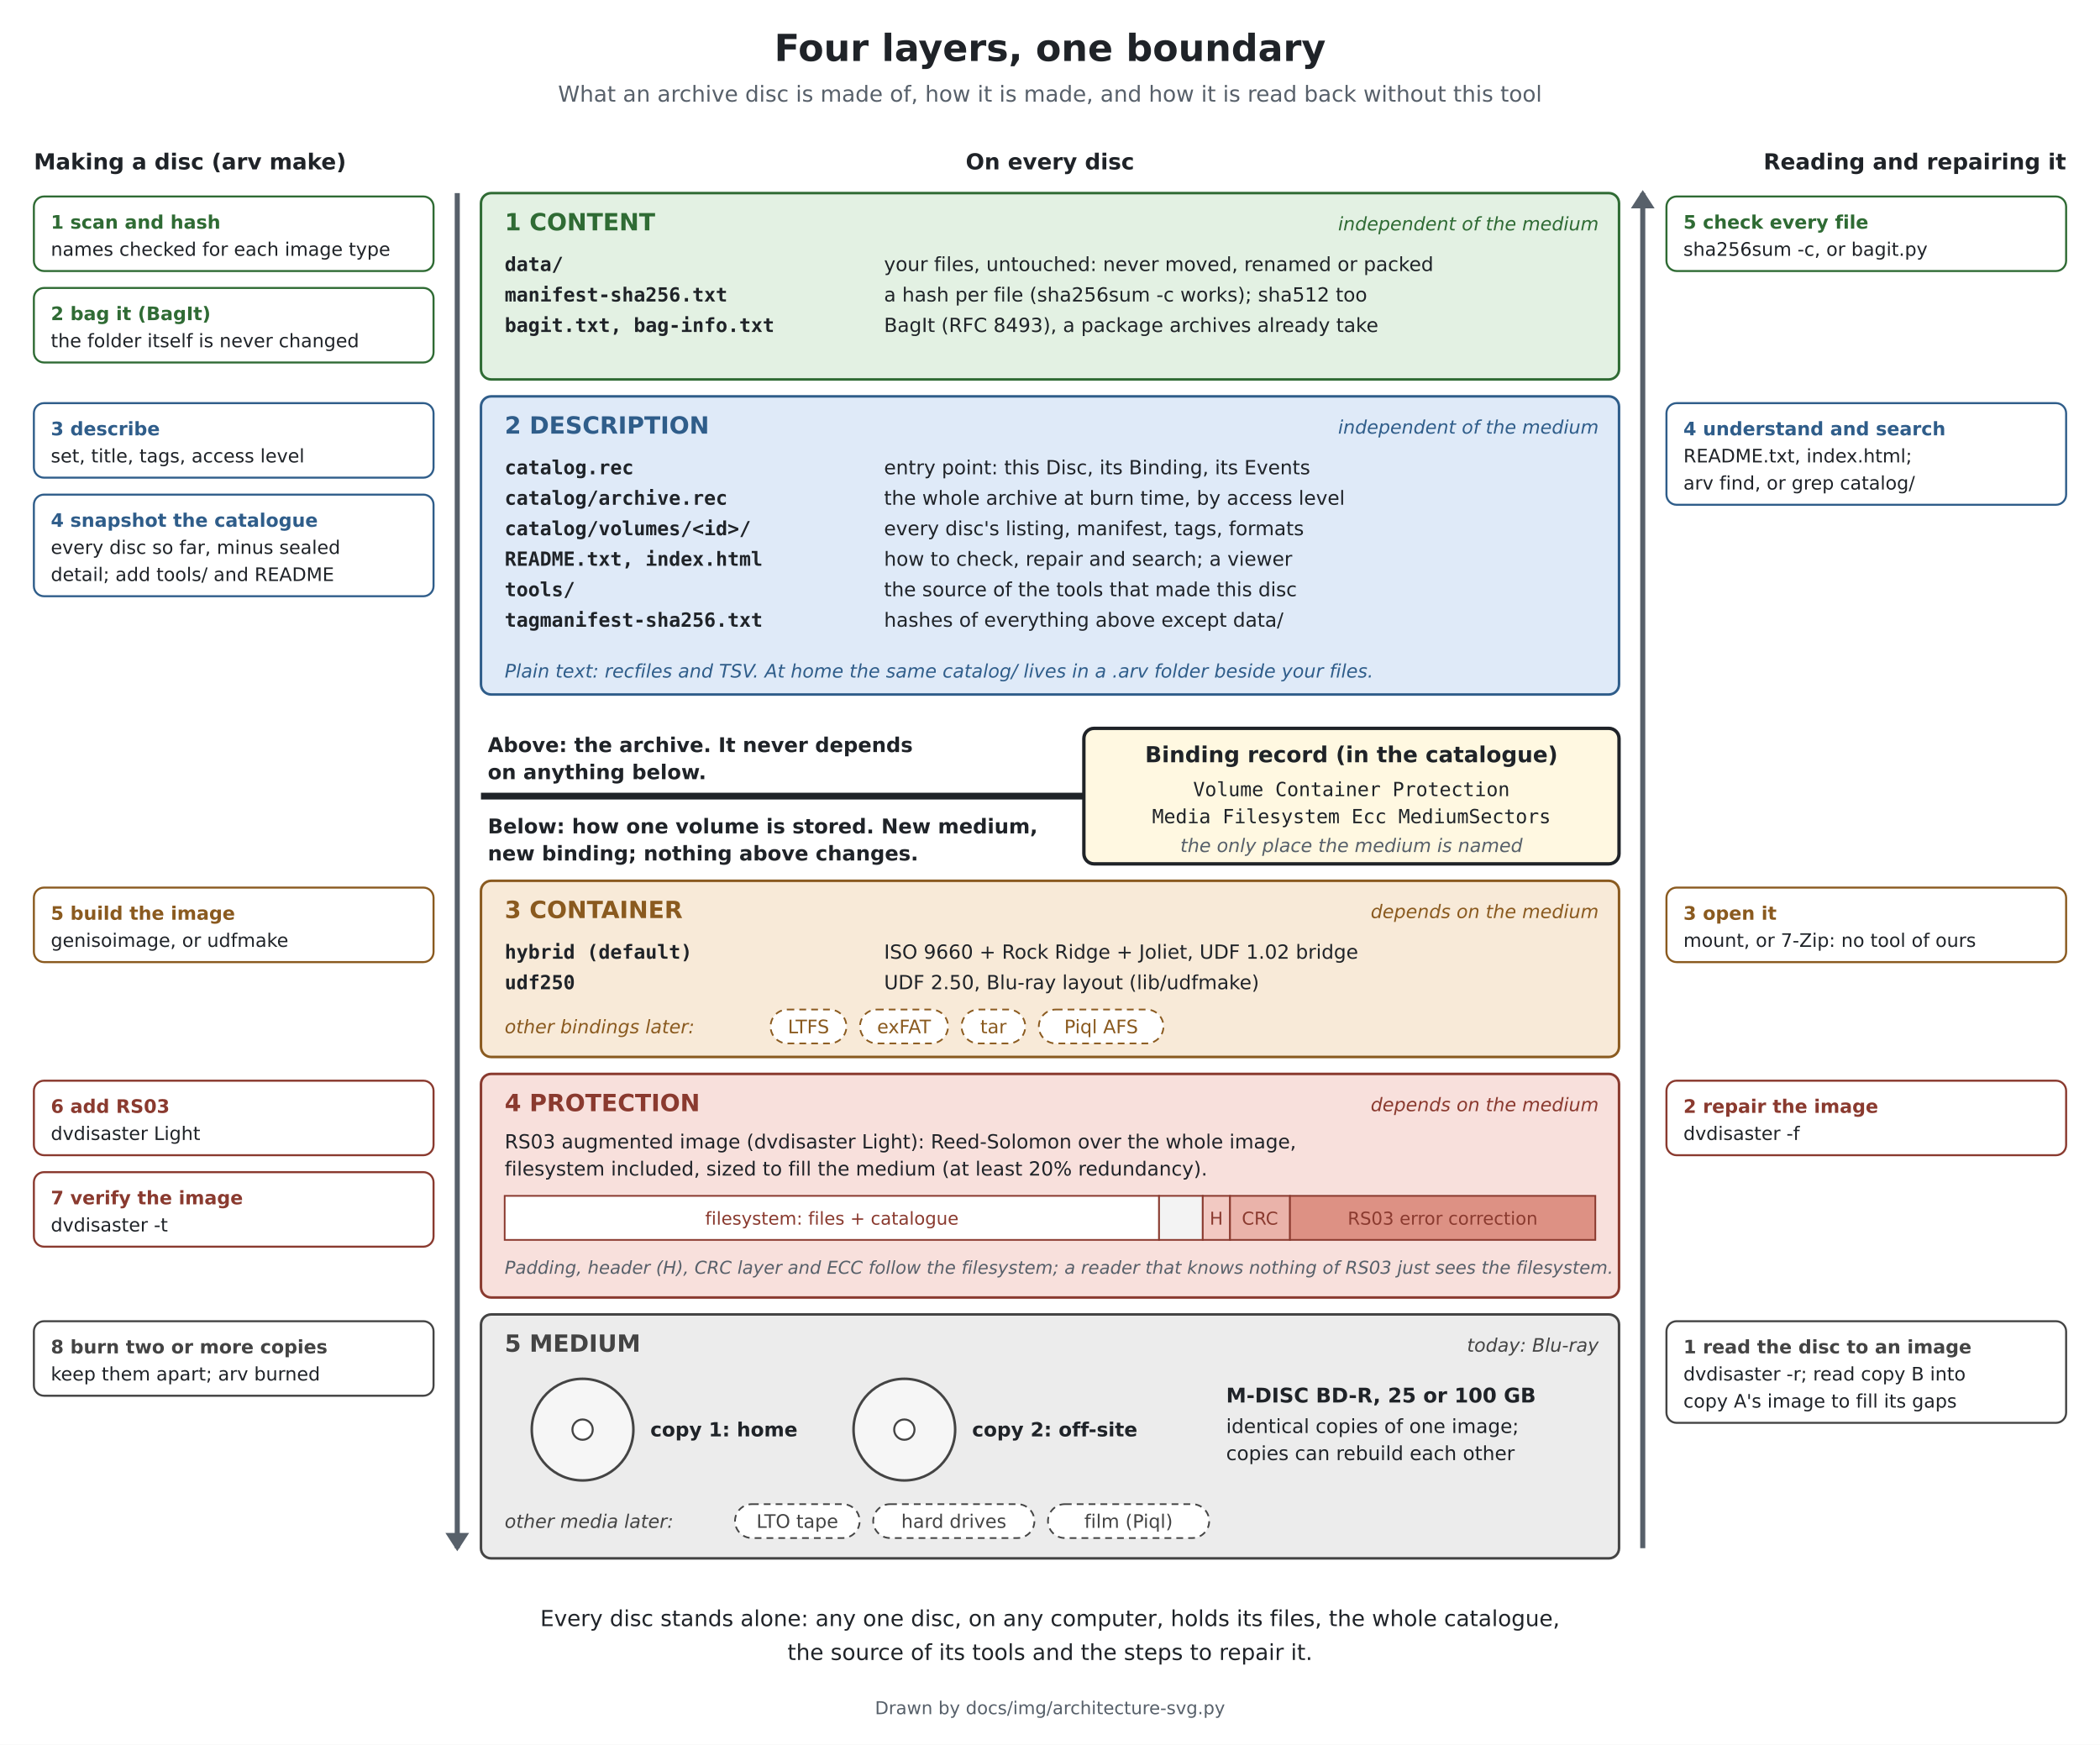
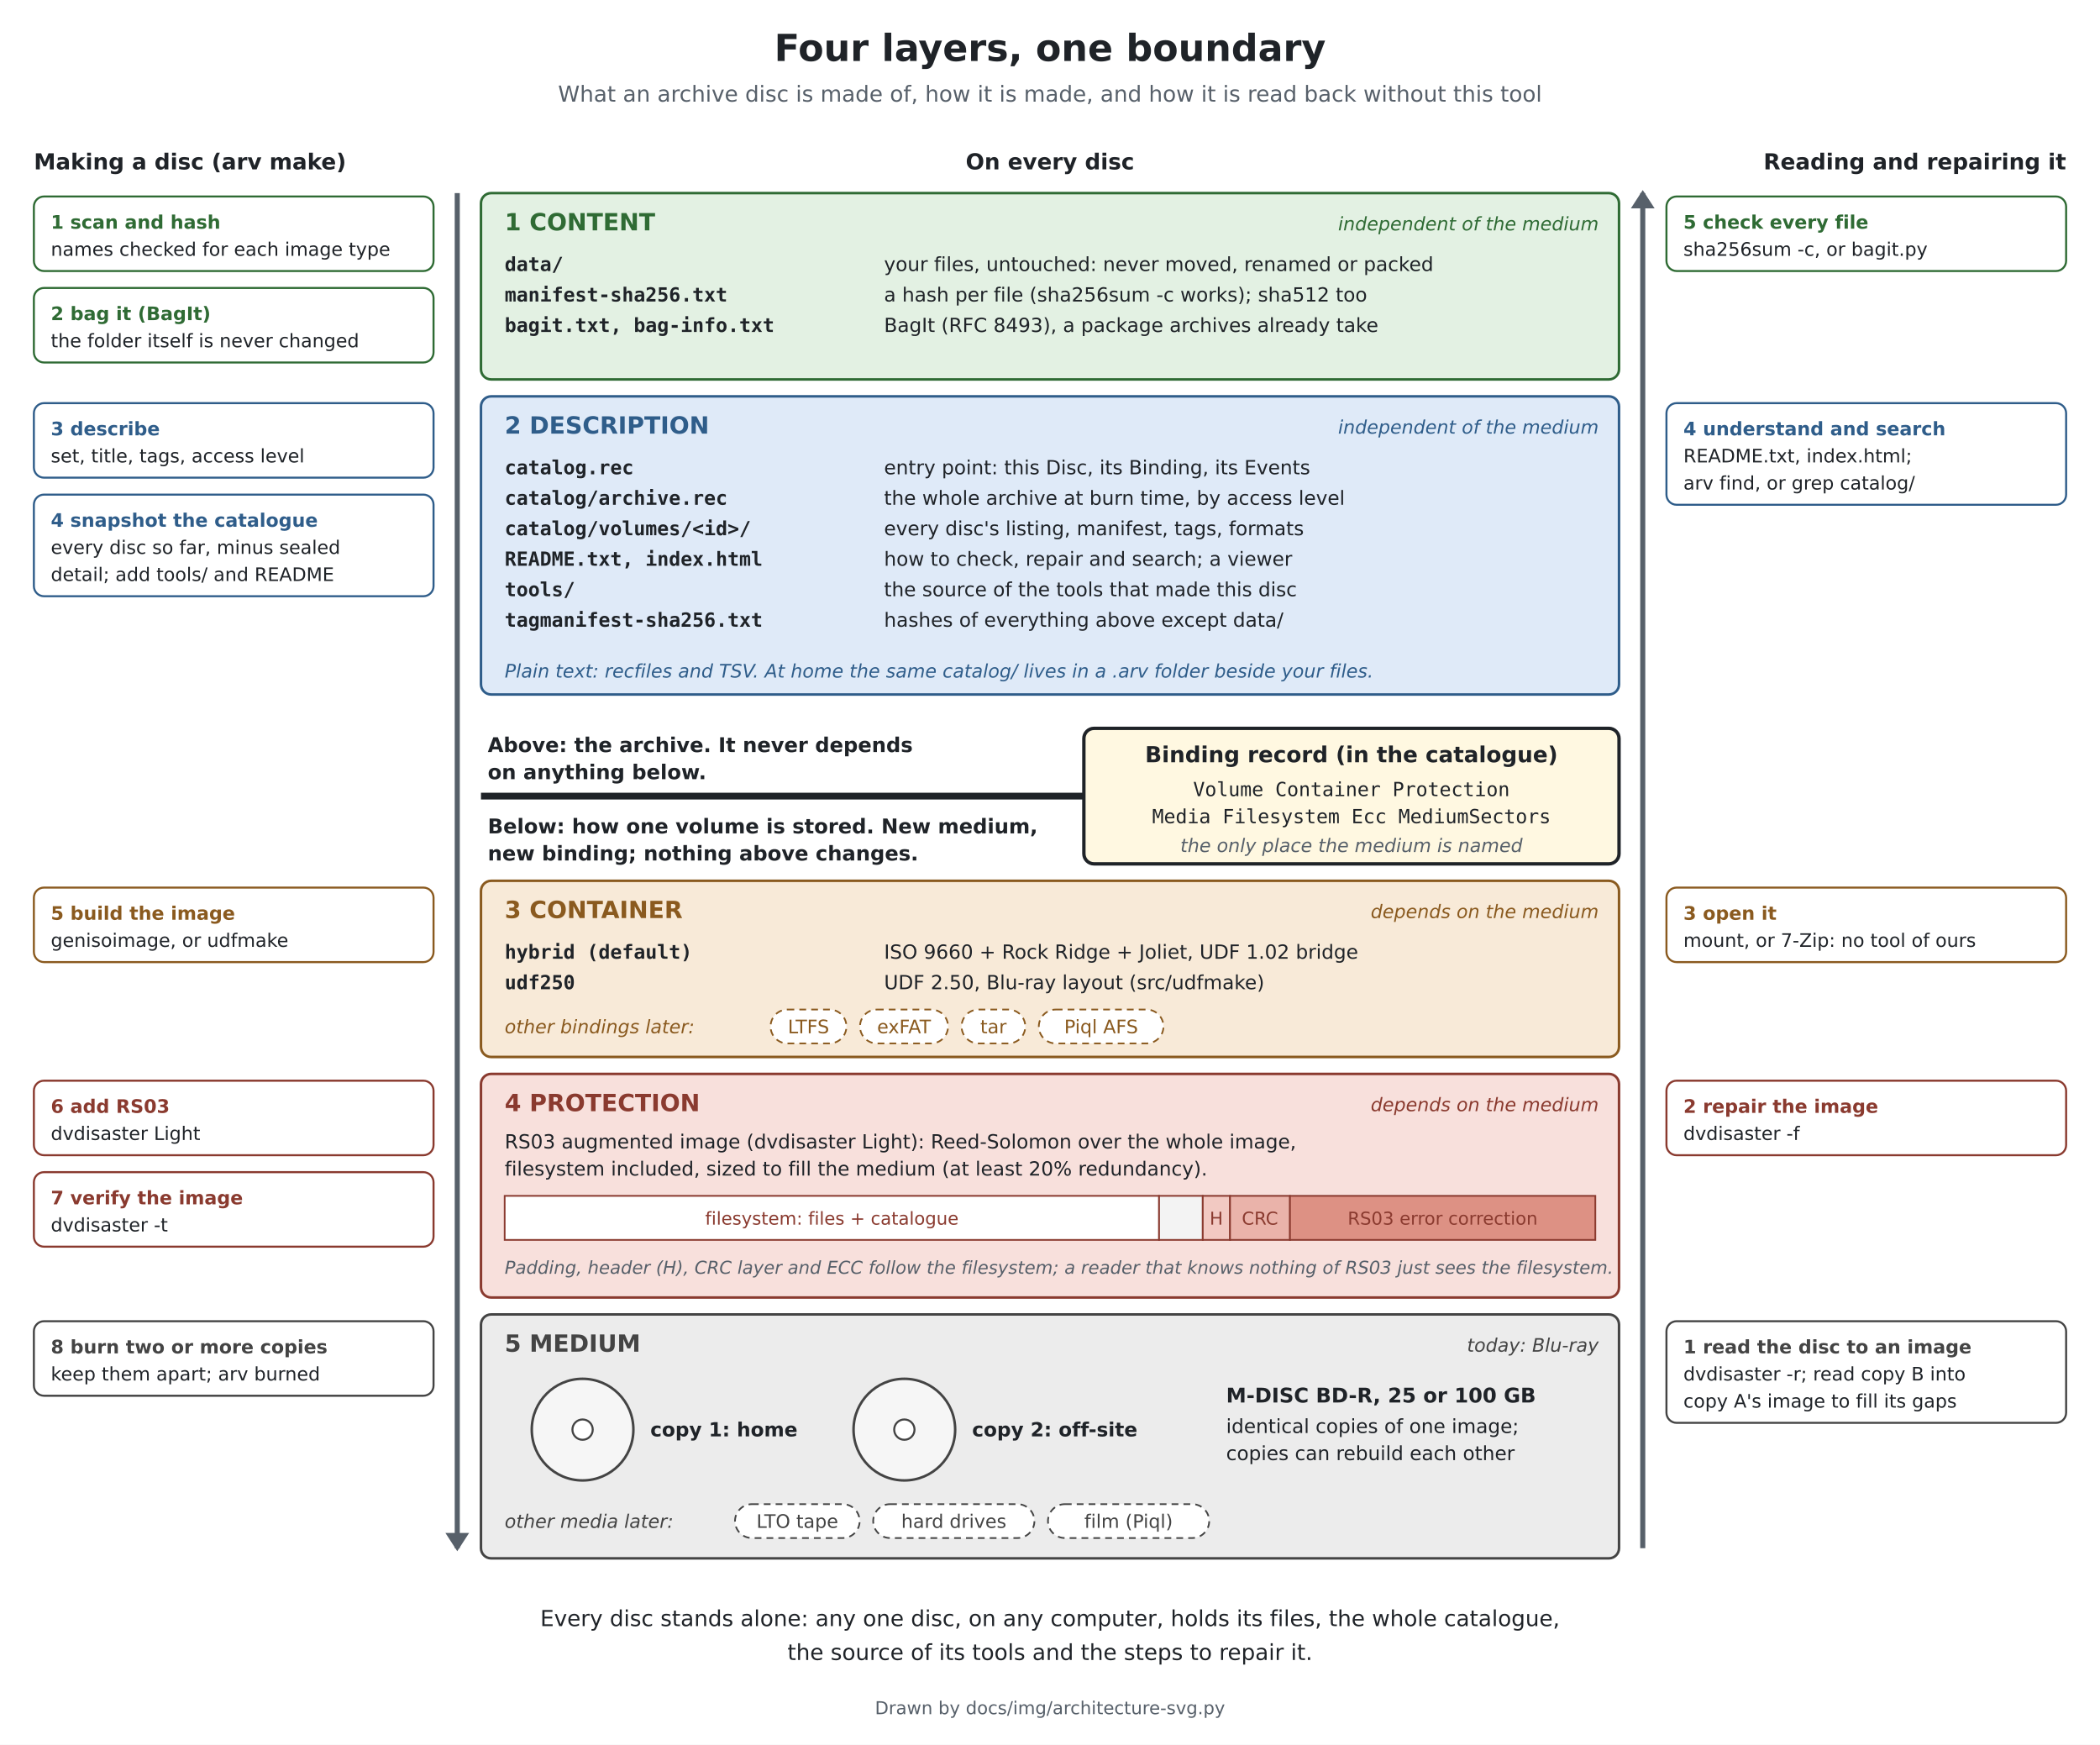
<svg xmlns="http://www.w3.org/2000/svg" width="1240" height="1030" viewBox="0 0 1240 1030">
  <rect width="100%" height="100%" fill="#ffffff" />
  <text x="620.0" y="36" font-size="22" font-weight="bold" fill="#1f2328" text-anchor="middle" font-family="DejaVu Sans, Helvetica, Arial, sans-serif">Four layers, one boundary</text>
  <text x="620.0" y="60" font-size="13" font-weight="normal" fill="#57606a" text-anchor="middle" font-family="DejaVu Sans, Helvetica, Arial, sans-serif">What an archive disc is made of, how it is made, and how it is read back without this tool</text>
  <text x="20" y="100" font-size="13" font-weight="bold" fill="#1f2328" text-anchor="start" font-family="DejaVu Sans, Helvetica, Arial, sans-serif">Making a disc (arv make)</text>
  <text x="620.0" y="100" font-size="13" font-weight="bold" fill="#1f2328" text-anchor="middle" font-family="DejaVu Sans, Helvetica, Arial, sans-serif">On every disc</text>
  <text x="1220" y="100" font-size="13" font-weight="bold" fill="#1f2328" text-anchor="end" font-family="DejaVu Sans, Helvetica, Arial, sans-serif">Reading and repairing it</text>
  <rect x="284" y="114" width="672" height="110" rx="6" fill="#e3f1e3" stroke="#2f6b34" stroke-width="1.5" />
  <text x="298" y="136" font-size="14" font-weight="bold" fill="#2f6b34" text-anchor="start" font-family="DejaVu Sans, Helvetica, Arial, sans-serif">1  CONTENT</text>
  <text x="944" y="136" font-size="11" font-weight="normal" fill="#2f6b34" text-anchor="end" font-style="italic" font-family="DejaVu Sans, Helvetica, Arial, sans-serif">independent of the medium</text>
  <text x="298" y="160" font-size="11.5" font-weight="bold" fill="#1f2328" text-anchor="start" font-family="DejaVu Sans Mono, Menlo, Consolas, monospace">data/</text>
  <text x="522" y="160" font-size="11.5" font-weight="normal" fill="#1f2328" text-anchor="start" font-family="DejaVu Sans, Helvetica, Arial, sans-serif">your files, untouched: never moved, renamed or packed</text>
  <text x="298" y="178" font-size="11.5" font-weight="bold" fill="#1f2328" text-anchor="start" font-family="DejaVu Sans Mono, Menlo, Consolas, monospace">manifest-sha256.txt</text>
  <text x="522" y="178" font-size="11.5" font-weight="normal" fill="#1f2328" text-anchor="start" font-family="DejaVu Sans, Helvetica, Arial, sans-serif">a hash per file (sha256sum -c works); sha512 too</text>
  <text x="298" y="196" font-size="11.5" font-weight="bold" fill="#1f2328" text-anchor="start" font-family="DejaVu Sans Mono, Menlo, Consolas, monospace">bagit.txt, bag-info.txt</text>
  <text x="522" y="196" font-size="11.5" font-weight="normal" fill="#1f2328" text-anchor="start" font-family="DejaVu Sans, Helvetica, Arial, sans-serif">BagIt (RFC 8493), a package archives already take</text>
  <rect x="284" y="234" width="672" height="176" rx="6" fill="#dfeaf8" stroke="#2f5d8a" stroke-width="1.5" />
  <text x="298" y="256" font-size="14" font-weight="bold" fill="#2f5d8a" text-anchor="start" font-family="DejaVu Sans, Helvetica, Arial, sans-serif">2  DESCRIPTION</text>
  <text x="944" y="256" font-size="11" font-weight="normal" fill="#2f5d8a" text-anchor="end" font-style="italic" font-family="DejaVu Sans, Helvetica, Arial, sans-serif">independent of the medium</text>
  <text x="298" y="280" font-size="11.5" font-weight="bold" fill="#1f2328" text-anchor="start" font-family="DejaVu Sans Mono, Menlo, Consolas, monospace">catalog.rec</text>
  <text x="522" y="280" font-size="11.5" font-weight="normal" fill="#1f2328" text-anchor="start" font-family="DejaVu Sans, Helvetica, Arial, sans-serif">entry point: this Disc, its Binding, its Events</text>
  <text x="298" y="298" font-size="11.5" font-weight="bold" fill="#1f2328" text-anchor="start" font-family="DejaVu Sans Mono, Menlo, Consolas, monospace">catalog/archive.rec</text>
  <text x="522" y="298" font-size="11.5" font-weight="normal" fill="#1f2328" text-anchor="start" font-family="DejaVu Sans, Helvetica, Arial, sans-serif">the whole archive at burn time, by access level</text>
  <text x="298" y="316" font-size="11.5" font-weight="bold" fill="#1f2328" text-anchor="start" font-family="DejaVu Sans Mono, Menlo, Consolas, monospace">catalog/volumes/&lt;id&gt;/</text>
  <text x="522" y="316" font-size="11.5" font-weight="normal" fill="#1f2328" text-anchor="start" font-family="DejaVu Sans, Helvetica, Arial, sans-serif">every disc's listing, manifest, tags, formats</text>
  <text x="298" y="334" font-size="11.5" font-weight="bold" fill="#1f2328" text-anchor="start" font-family="DejaVu Sans Mono, Menlo, Consolas, monospace">README.txt, index.html</text>
  <text x="522" y="334" font-size="11.5" font-weight="normal" fill="#1f2328" text-anchor="start" font-family="DejaVu Sans, Helvetica, Arial, sans-serif">how to check, repair and search; a viewer</text>
  <text x="298" y="352" font-size="11.5" font-weight="bold" fill="#1f2328" text-anchor="start" font-family="DejaVu Sans Mono, Menlo, Consolas, monospace">tools/</text>
  <text x="522" y="352" font-size="11.5" font-weight="normal" fill="#1f2328" text-anchor="start" font-family="DejaVu Sans, Helvetica, Arial, sans-serif">the source of the tools that made this disc</text>
  <text x="298" y="370" font-size="11.5" font-weight="bold" fill="#1f2328" text-anchor="start" font-family="DejaVu Sans Mono, Menlo, Consolas, monospace">tagmanifest-sha256.txt</text>
  <text x="522" y="370" font-size="11.5" font-weight="normal" fill="#1f2328" text-anchor="start" font-family="DejaVu Sans, Helvetica, Arial, sans-serif">hashes of everything above except data/</text>
  <text x="298" y="400" font-size="11" font-weight="normal" fill="#2f5d8a" text-anchor="start" font-style="italic" font-family="DejaVu Sans, Helvetica, Arial, sans-serif">Plain text: recfiles and TSV. At home the same catalog/ lives in a .arv folder beside your files.</text>
  <line x1="284" y1="470" x2="956" y2="470" stroke="#1f2328" stroke-width="4" />
  <text x="288" y="444" font-size="12" font-weight="bold" fill="#1f2328" text-anchor="start" font-family="DejaVu Sans, Helvetica, Arial, sans-serif">Above: the archive. It never depends</text>
  <text x="288" y="460" font-size="12" font-weight="bold" fill="#1f2328" text-anchor="start" font-family="DejaVu Sans, Helvetica, Arial, sans-serif">on anything below.</text>
  <text x="288" y="492" font-size="12" font-weight="bold" fill="#1f2328" text-anchor="start" font-family="DejaVu Sans, Helvetica, Arial, sans-serif">Below: how one volume is stored. New medium,</text>
  <text x="288" y="508" font-size="12" font-weight="bold" fill="#1f2328" text-anchor="start" font-family="DejaVu Sans, Helvetica, Arial, sans-serif">new binding; nothing above changes.</text>
  <rect x="640" y="430" width="316" height="80" rx="6" fill="#fff8e1" stroke="#1f2328" stroke-width="2" />
  <text x="798.0" y="450" font-size="13" font-weight="bold" fill="#1f2328" text-anchor="middle" font-family="DejaVu Sans, Helvetica, Arial, sans-serif">Binding record (in the catalogue)</text>
  <text x="798.0" y="470" font-size="11.5" font-weight="normal" fill="#1f2328" text-anchor="middle" font-family="DejaVu Sans Mono, Menlo, Consolas, monospace">Volume  Container  Protection</text>
  <text x="798.0" y="486" font-size="11.5" font-weight="normal" fill="#1f2328" text-anchor="middle" font-family="DejaVu Sans Mono, Menlo, Consolas, monospace">Media  Filesystem  Ecc  MediumSectors</text>
  <text x="798.0" y="503" font-size="11" font-weight="normal" fill="#57606a" text-anchor="middle" font-style="italic" font-family="DejaVu Sans, Helvetica, Arial, sans-serif">the only place the medium is named</text>
  <rect x="284" y="520" width="672" height="104" rx="6" fill="#f8ead8" stroke="#8a5a1f" stroke-width="1.5" />
  <text x="298" y="542" font-size="14" font-weight="bold" fill="#8a5a1f" text-anchor="start" font-family="DejaVu Sans, Helvetica, Arial, sans-serif">3  CONTAINER</text>
  <text x="944" y="542" font-size="11" font-weight="normal" fill="#8a5a1f" text-anchor="end" font-style="italic" font-family="DejaVu Sans, Helvetica, Arial, sans-serif">depends on the medium</text>
  <text x="298" y="566" font-size="11.5" font-weight="bold" fill="#1f2328" text-anchor="start" font-family="DejaVu Sans Mono, Menlo, Consolas, monospace">hybrid (default)</text>
  <text x="522" y="566" font-size="11.5" font-weight="normal" fill="#1f2328" text-anchor="start" font-family="DejaVu Sans, Helvetica, Arial, sans-serif">ISO 9660 + Rock Ridge + Joliet, UDF 1.02 bridge</text>
  <text x="298" y="584" font-size="11.5" font-weight="bold" fill="#1f2328" text-anchor="start" font-family="DejaVu Sans Mono, Menlo, Consolas, monospace">udf250</text>
-   <text x="522" y="584" font-size="11.5" font-weight="normal" fill="#1f2328" text-anchor="start" font-family="DejaVu Sans, Helvetica, Arial, sans-serif">UDF 2.50, Blu-ray layout (lib/udfmake)</text>
+   <text x="522" y="584" font-size="11.5" font-weight="normal" fill="#1f2328" text-anchor="start" font-family="DejaVu Sans, Helvetica, Arial, sans-serif">UDF 2.50, Blu-ray layout (src/udfmake)</text>
  <text x="298" y="610" font-size="11" font-weight="normal" fill="#8a5a1f" text-anchor="start" font-style="italic" font-family="DejaVu Sans, Helvetica, Arial, sans-serif">other bindings later:</text>
  <rect x="455" y="596" width="44.8" height="20" rx="10" fill="#ffffff" stroke="#8a5a1f" stroke-width="1" stroke-dasharray="4 3" />
  <text x="477.4" y="610" font-size="11" font-weight="normal" fill="#8a5a1f" text-anchor="middle" font-family="DejaVu Sans, Helvetica, Arial, sans-serif">LTFS</text>
  <rect x="507.8" y="596" width="52.0" height="20" rx="10" fill="#ffffff" stroke="#8a5a1f" stroke-width="1" stroke-dasharray="4 3" />
  <text x="533.8" y="610" font-size="11" font-weight="normal" fill="#8a5a1f" text-anchor="middle" font-family="DejaVu Sans, Helvetica, Arial, sans-serif">exFAT</text>
  <rect x="567.8" y="596" width="37.6" height="20" rx="10" fill="#ffffff" stroke="#8a5a1f" stroke-width="1" stroke-dasharray="4 3" />
  <text x="586.6" y="610" font-size="11" font-weight="normal" fill="#8a5a1f" text-anchor="middle" font-family="DejaVu Sans, Helvetica, Arial, sans-serif">tar</text>
  <rect x="613.4" y="596" width="73.6" height="20" rx="10" fill="#ffffff" stroke="#8a5a1f" stroke-width="1" stroke-dasharray="4 3" />
  <text x="650.2" y="610" font-size="11" font-weight="normal" fill="#8a5a1f" text-anchor="middle" font-family="DejaVu Sans, Helvetica, Arial, sans-serif">Piql AFS</text>
  <rect x="284" y="634" width="672" height="132" rx="6" fill="#f8e0dc" stroke="#8a3a2f" stroke-width="1.5" />
  <text x="298" y="656" font-size="14" font-weight="bold" fill="#8a3a2f" text-anchor="start" font-family="DejaVu Sans, Helvetica, Arial, sans-serif">4  PROTECTION</text>
  <text x="944" y="656" font-size="11" font-weight="normal" fill="#8a3a2f" text-anchor="end" font-style="italic" font-family="DejaVu Sans, Helvetica, Arial, sans-serif">depends on the medium</text>
  <text x="298" y="678" font-size="11.5" font-weight="normal" fill="#1f2328" text-anchor="start" font-family="DejaVu Sans, Helvetica, Arial, sans-serif">RS03 augmented image (dvdisaster Light): Reed-Solomon over the whole image,</text>
  <text x="298" y="694" font-size="11.5" font-weight="normal" fill="#1f2328" text-anchor="start" font-family="DejaVu Sans, Helvetica, Arial, sans-serif">filesystem included, sized to fill the medium (at least 20% redundancy).</text>
  <rect x="298" y="706" width="386.4" height="26" rx="0" fill="#ffffff" stroke="#8a3a2f" stroke-width="1" />
  <text x="491.2" y="723" font-size="10.5" font-weight="normal" fill="#8a3a2f" text-anchor="middle" font-family="DejaVu Sans, Helvetica, Arial, sans-serif">filesystem: files + catalogue</text>
  <rect x="684.4" y="706" width="25.8" height="26" rx="0" fill="#f3f3f3" stroke="#8a3a2f" stroke-width="1" />
  <rect x="710.2" y="706" width="16.1" height="26" rx="0" fill="#f2c9c2" stroke="#8a3a2f" stroke-width="1" />
  <text x="718.21" y="723" font-size="10.5" font-weight="normal" fill="#8a3a2f" text-anchor="middle" font-family="DejaVu Sans, Helvetica, Arial, sans-serif">H</text>
  <rect x="726.3" y="706" width="35.4" height="26" rx="0" fill="#eab3aa" stroke="#8a3a2f" stroke-width="1" />
  <text x="743.97" y="723" font-size="10.5" font-weight="normal" fill="#8a3a2f" text-anchor="middle" font-family="DejaVu Sans, Helvetica, Arial, sans-serif">CRC</text>
  <rect x="761.7" y="706" width="180.3" height="26" rx="0" fill="#dd9184" stroke="#8a3a2f" stroke-width="1" />
  <text x="851.84" y="723" font-size="10.5" font-weight="normal" fill="#8a3a2f" text-anchor="middle" font-family="DejaVu Sans, Helvetica, Arial, sans-serif">RS03 error correction</text>
  <text x="298" y="752" font-size="10.5" font-weight="normal" fill="#57606a" text-anchor="start" font-style="italic" font-family="DejaVu Sans, Helvetica, Arial, sans-serif">Padding, header (H), CRC layer and ECC follow the filesystem; a reader that knows nothing of RS03 just sees the filesystem.</text>
  <rect x="284" y="776" width="672" height="144" rx="6" fill="#ececec" stroke="#444444" stroke-width="1.5" />
  <text x="298" y="798" font-size="14" font-weight="bold" fill="#444444" text-anchor="start" font-family="DejaVu Sans, Helvetica, Arial, sans-serif">5  MEDIUM</text>
  <text x="944" y="798" font-size="11" font-weight="normal" fill="#444444" text-anchor="end" font-style="italic" font-family="DejaVu Sans, Helvetica, Arial, sans-serif">today: Blu-ray</text>
  <circle cx="344" cy="844" r="30" fill="#f6f6f6" stroke="#444" stroke-width="1.5" />
  <circle cx="344" cy="844" r="6" fill="#ffffff" stroke="#444" stroke-width="1.2" />
  <text x="384" y="848" font-size="11.5" font-weight="bold" fill="#1f2328" text-anchor="start" font-family="DejaVu Sans, Helvetica, Arial, sans-serif">copy 1: home</text>
  <circle cx="534" cy="844" r="30" fill="#f6f6f6" stroke="#444" stroke-width="1.5" />
  <circle cx="534" cy="844" r="6" fill="#ffffff" stroke="#444" stroke-width="1.2" />
  <text x="574" y="848" font-size="11.5" font-weight="bold" fill="#1f2328" text-anchor="start" font-family="DejaVu Sans, Helvetica, Arial, sans-serif">copy 2: off-site</text>
  <text x="724" y="828" font-size="12" font-weight="bold" fill="#1f2328" text-anchor="start" font-family="DejaVu Sans, Helvetica, Arial, sans-serif">M-DISC BD-R, 25 or 100 GB</text>
  <text x="724" y="846" font-size="11.5" font-weight="normal" fill="#1f2328" text-anchor="start" font-family="DejaVu Sans, Helvetica, Arial, sans-serif">identical copies of one image;</text>
  <text x="724" y="862" font-size="11.5" font-weight="normal" fill="#1f2328" text-anchor="start" font-family="DejaVu Sans, Helvetica, Arial, sans-serif">copies can rebuild each other</text>
  <text x="298" y="902" font-size="11" font-weight="normal" fill="#444444" text-anchor="start" font-style="italic" font-family="DejaVu Sans, Helvetica, Arial, sans-serif">other media later:</text>
  <rect x="434" y="888" width="73.6" height="20" rx="10" fill="#ffffff" stroke="#444444" stroke-width="1" stroke-dasharray="4 3" />
  <text x="470.8" y="902" font-size="11" font-weight="normal" fill="#444444" text-anchor="middle" font-family="DejaVu Sans, Helvetica, Arial, sans-serif">LTO tape</text>
  <rect x="515.6" y="888" width="95.2" height="20" rx="10" fill="#ffffff" stroke="#444444" stroke-width="1" stroke-dasharray="4 3" />
  <text x="563.2" y="902" font-size="11" font-weight="normal" fill="#444444" text-anchor="middle" font-family="DejaVu Sans, Helvetica, Arial, sans-serif">hard drives</text>
  <rect x="618.8" y="888" width="95.2" height="20" rx="10" fill="#ffffff" stroke="#444444" stroke-width="1" stroke-dasharray="4 3" />
  <text x="666.4" y="902" font-size="11" font-weight="normal" fill="#444444" text-anchor="middle" font-family="DejaVu Sans, Helvetica, Arial, sans-serif">film (Piql)</text>
  <line x1="270" y1="114" x2="270" y2="914" stroke="#57606a" stroke-width="3" />
  <path d="M263,905 L277,905 L270,915.8 Z" fill="#57606a" />
  <rect x="20" y="116" width="236" height="44" rx="6" fill="#ffffff" stroke="#2f6b34" stroke-width="1.2" />
  <text x="30" y="135" font-size="11" font-weight="bold" fill="#2f6b34" text-anchor="start" font-family="DejaVu Sans, Helvetica, Arial, sans-serif">1 scan and hash</text>
  <text x="30" y="151" font-size="11" font-weight="normal" fill="#1f2328" text-anchor="start" font-family="DejaVu Sans, Helvetica, Arial, sans-serif">names checked for each image type</text>
  <rect x="20" y="170" width="236" height="44" rx="6" fill="#ffffff" stroke="#2f6b34" stroke-width="1.2" />
  <text x="30" y="189" font-size="11" font-weight="bold" fill="#2f6b34" text-anchor="start" font-family="DejaVu Sans, Helvetica, Arial, sans-serif">2 bag it (BagIt)</text>
  <text x="30" y="205" font-size="11" font-weight="normal" fill="#1f2328" text-anchor="start" font-family="DejaVu Sans, Helvetica, Arial, sans-serif">the folder itself is never changed</text>
  <rect x="20" y="238" width="236" height="44" rx="6" fill="#ffffff" stroke="#2f5d8a" stroke-width="1.2" />
  <text x="30" y="257" font-size="11" font-weight="bold" fill="#2f5d8a" text-anchor="start" font-family="DejaVu Sans, Helvetica, Arial, sans-serif">3 describe</text>
  <text x="30" y="273" font-size="11" font-weight="normal" fill="#1f2328" text-anchor="start" font-family="DejaVu Sans, Helvetica, Arial, sans-serif">set, title, tags, access level</text>
  <rect x="20" y="292" width="236" height="60" rx="6" fill="#ffffff" stroke="#2f5d8a" stroke-width="1.2" />
  <text x="30" y="311" font-size="11" font-weight="bold" fill="#2f5d8a" text-anchor="start" font-family="DejaVu Sans, Helvetica, Arial, sans-serif">4 snapshot the catalogue</text>
  <text x="30" y="327" font-size="11" font-weight="normal" fill="#1f2328" text-anchor="start" font-family="DejaVu Sans, Helvetica, Arial, sans-serif">every disc so far, minus sealed</text>
  <text x="30" y="343" font-size="11" font-weight="normal" fill="#1f2328" text-anchor="start" font-family="DejaVu Sans, Helvetica, Arial, sans-serif">detail; add tools/ and README</text>
  <rect x="20" y="524" width="236" height="44" rx="6" fill="#ffffff" stroke="#8a5a1f" stroke-width="1.2" />
  <text x="30" y="543" font-size="11" font-weight="bold" fill="#8a5a1f" text-anchor="start" font-family="DejaVu Sans, Helvetica, Arial, sans-serif">5 build the image</text>
  <text x="30" y="559" font-size="11" font-weight="normal" fill="#1f2328" text-anchor="start" font-family="DejaVu Sans, Helvetica, Arial, sans-serif">genisoimage, or udfmake</text>
  <rect x="20" y="638" width="236" height="44" rx="6" fill="#ffffff" stroke="#8a3a2f" stroke-width="1.2" />
  <text x="30" y="657" font-size="11" font-weight="bold" fill="#8a3a2f" text-anchor="start" font-family="DejaVu Sans, Helvetica, Arial, sans-serif">6 add RS03</text>
  <text x="30" y="673" font-size="11" font-weight="normal" fill="#1f2328" text-anchor="start" font-family="DejaVu Sans, Helvetica, Arial, sans-serif">dvdisaster Light</text>
  <rect x="20" y="692" width="236" height="44" rx="6" fill="#ffffff" stroke="#8a3a2f" stroke-width="1.2" />
  <text x="30" y="711" font-size="11" font-weight="bold" fill="#8a3a2f" text-anchor="start" font-family="DejaVu Sans, Helvetica, Arial, sans-serif">7 verify the image</text>
  <text x="30" y="727" font-size="11" font-weight="normal" fill="#1f2328" text-anchor="start" font-family="DejaVu Sans, Helvetica, Arial, sans-serif">dvdisaster -t</text>
  <rect x="20" y="780" width="236" height="44" rx="6" fill="#ffffff" stroke="#444444" stroke-width="1.2" />
  <text x="30" y="799" font-size="11" font-weight="bold" fill="#444444" text-anchor="start" font-family="DejaVu Sans, Helvetica, Arial, sans-serif">8 burn two or more copies</text>
  <text x="30" y="815" font-size="11" font-weight="normal" fill="#1f2328" text-anchor="start" font-family="DejaVu Sans, Helvetica, Arial, sans-serif">keep them apart; arv burned</text>
  <line x1="970" y1="914" x2="970" y2="114" stroke="#57606a" stroke-width="3" />
  <path d="M963,123 L977,123 L970,112.2 Z" fill="#57606a" />
  <rect x="984" y="780" width="236" height="60" rx="6" fill="#ffffff" stroke="#444444" stroke-width="1.2" />
  <text x="994" y="799" font-size="11" font-weight="bold" fill="#444444" text-anchor="start" font-family="DejaVu Sans, Helvetica, Arial, sans-serif">1 read the disc to an image</text>
  <text x="994" y="815" font-size="11" font-weight="normal" fill="#1f2328" text-anchor="start" font-family="DejaVu Sans, Helvetica, Arial, sans-serif">dvdisaster -r; read copy B into</text>
  <text x="994" y="831" font-size="11" font-weight="normal" fill="#1f2328" text-anchor="start" font-family="DejaVu Sans, Helvetica, Arial, sans-serif">copy A's image to fill its gaps</text>
  <rect x="984" y="638" width="236" height="44" rx="6" fill="#ffffff" stroke="#8a3a2f" stroke-width="1.2" />
  <text x="994" y="657" font-size="11" font-weight="bold" fill="#8a3a2f" text-anchor="start" font-family="DejaVu Sans, Helvetica, Arial, sans-serif">2 repair the image</text>
  <text x="994" y="673" font-size="11" font-weight="normal" fill="#1f2328" text-anchor="start" font-family="DejaVu Sans, Helvetica, Arial, sans-serif">dvdisaster -f</text>
  <rect x="984" y="524" width="236" height="44" rx="6" fill="#ffffff" stroke="#8a5a1f" stroke-width="1.2" />
  <text x="994" y="543" font-size="11" font-weight="bold" fill="#8a5a1f" text-anchor="start" font-family="DejaVu Sans, Helvetica, Arial, sans-serif">3 open it</text>
  <text x="994" y="559" font-size="11" font-weight="normal" fill="#1f2328" text-anchor="start" font-family="DejaVu Sans, Helvetica, Arial, sans-serif">mount, or 7-Zip: no tool of ours</text>
  <rect x="984" y="238" width="236" height="60" rx="6" fill="#ffffff" stroke="#2f5d8a" stroke-width="1.2" />
  <text x="994" y="257" font-size="11" font-weight="bold" fill="#2f5d8a" text-anchor="start" font-family="DejaVu Sans, Helvetica, Arial, sans-serif">4 understand and search</text>
  <text x="994" y="273" font-size="11" font-weight="normal" fill="#1f2328" text-anchor="start" font-family="DejaVu Sans, Helvetica, Arial, sans-serif">README.txt, index.html;</text>
  <text x="994" y="289" font-size="11" font-weight="normal" fill="#1f2328" text-anchor="start" font-family="DejaVu Sans, Helvetica, Arial, sans-serif">arv find, or grep catalog/</text>
  <rect x="984" y="116" width="236" height="44" rx="6" fill="#ffffff" stroke="#2f6b34" stroke-width="1.2" />
  <text x="994" y="135" font-size="11" font-weight="bold" fill="#2f6b34" text-anchor="start" font-family="DejaVu Sans, Helvetica, Arial, sans-serif">5 check every file</text>
  <text x="994" y="151" font-size="11" font-weight="normal" fill="#1f2328" text-anchor="start" font-family="DejaVu Sans, Helvetica, Arial, sans-serif">sha256sum -c, or bagit.py</text>
  <text x="620.0" y="960" font-size="13" font-weight="normal" fill="#1f2328" text-anchor="middle" font-family="DejaVu Sans, Helvetica, Arial, sans-serif">Every disc stands alone: any one disc, on any computer, holds its files, the whole catalogue,</text>
  <text x="620.0" y="980" font-size="13" font-weight="normal" fill="#1f2328" text-anchor="middle" font-family="DejaVu Sans, Helvetica, Arial, sans-serif">the source of its tools and the steps to repair it.</text>
  <text x="620.0" y="1012" font-size="10.5" font-weight="normal" fill="#57606a" text-anchor="middle" font-family="DejaVu Sans, Helvetica, Arial, sans-serif">Drawn by docs/img/architecture-svg.py</text>
</svg>
